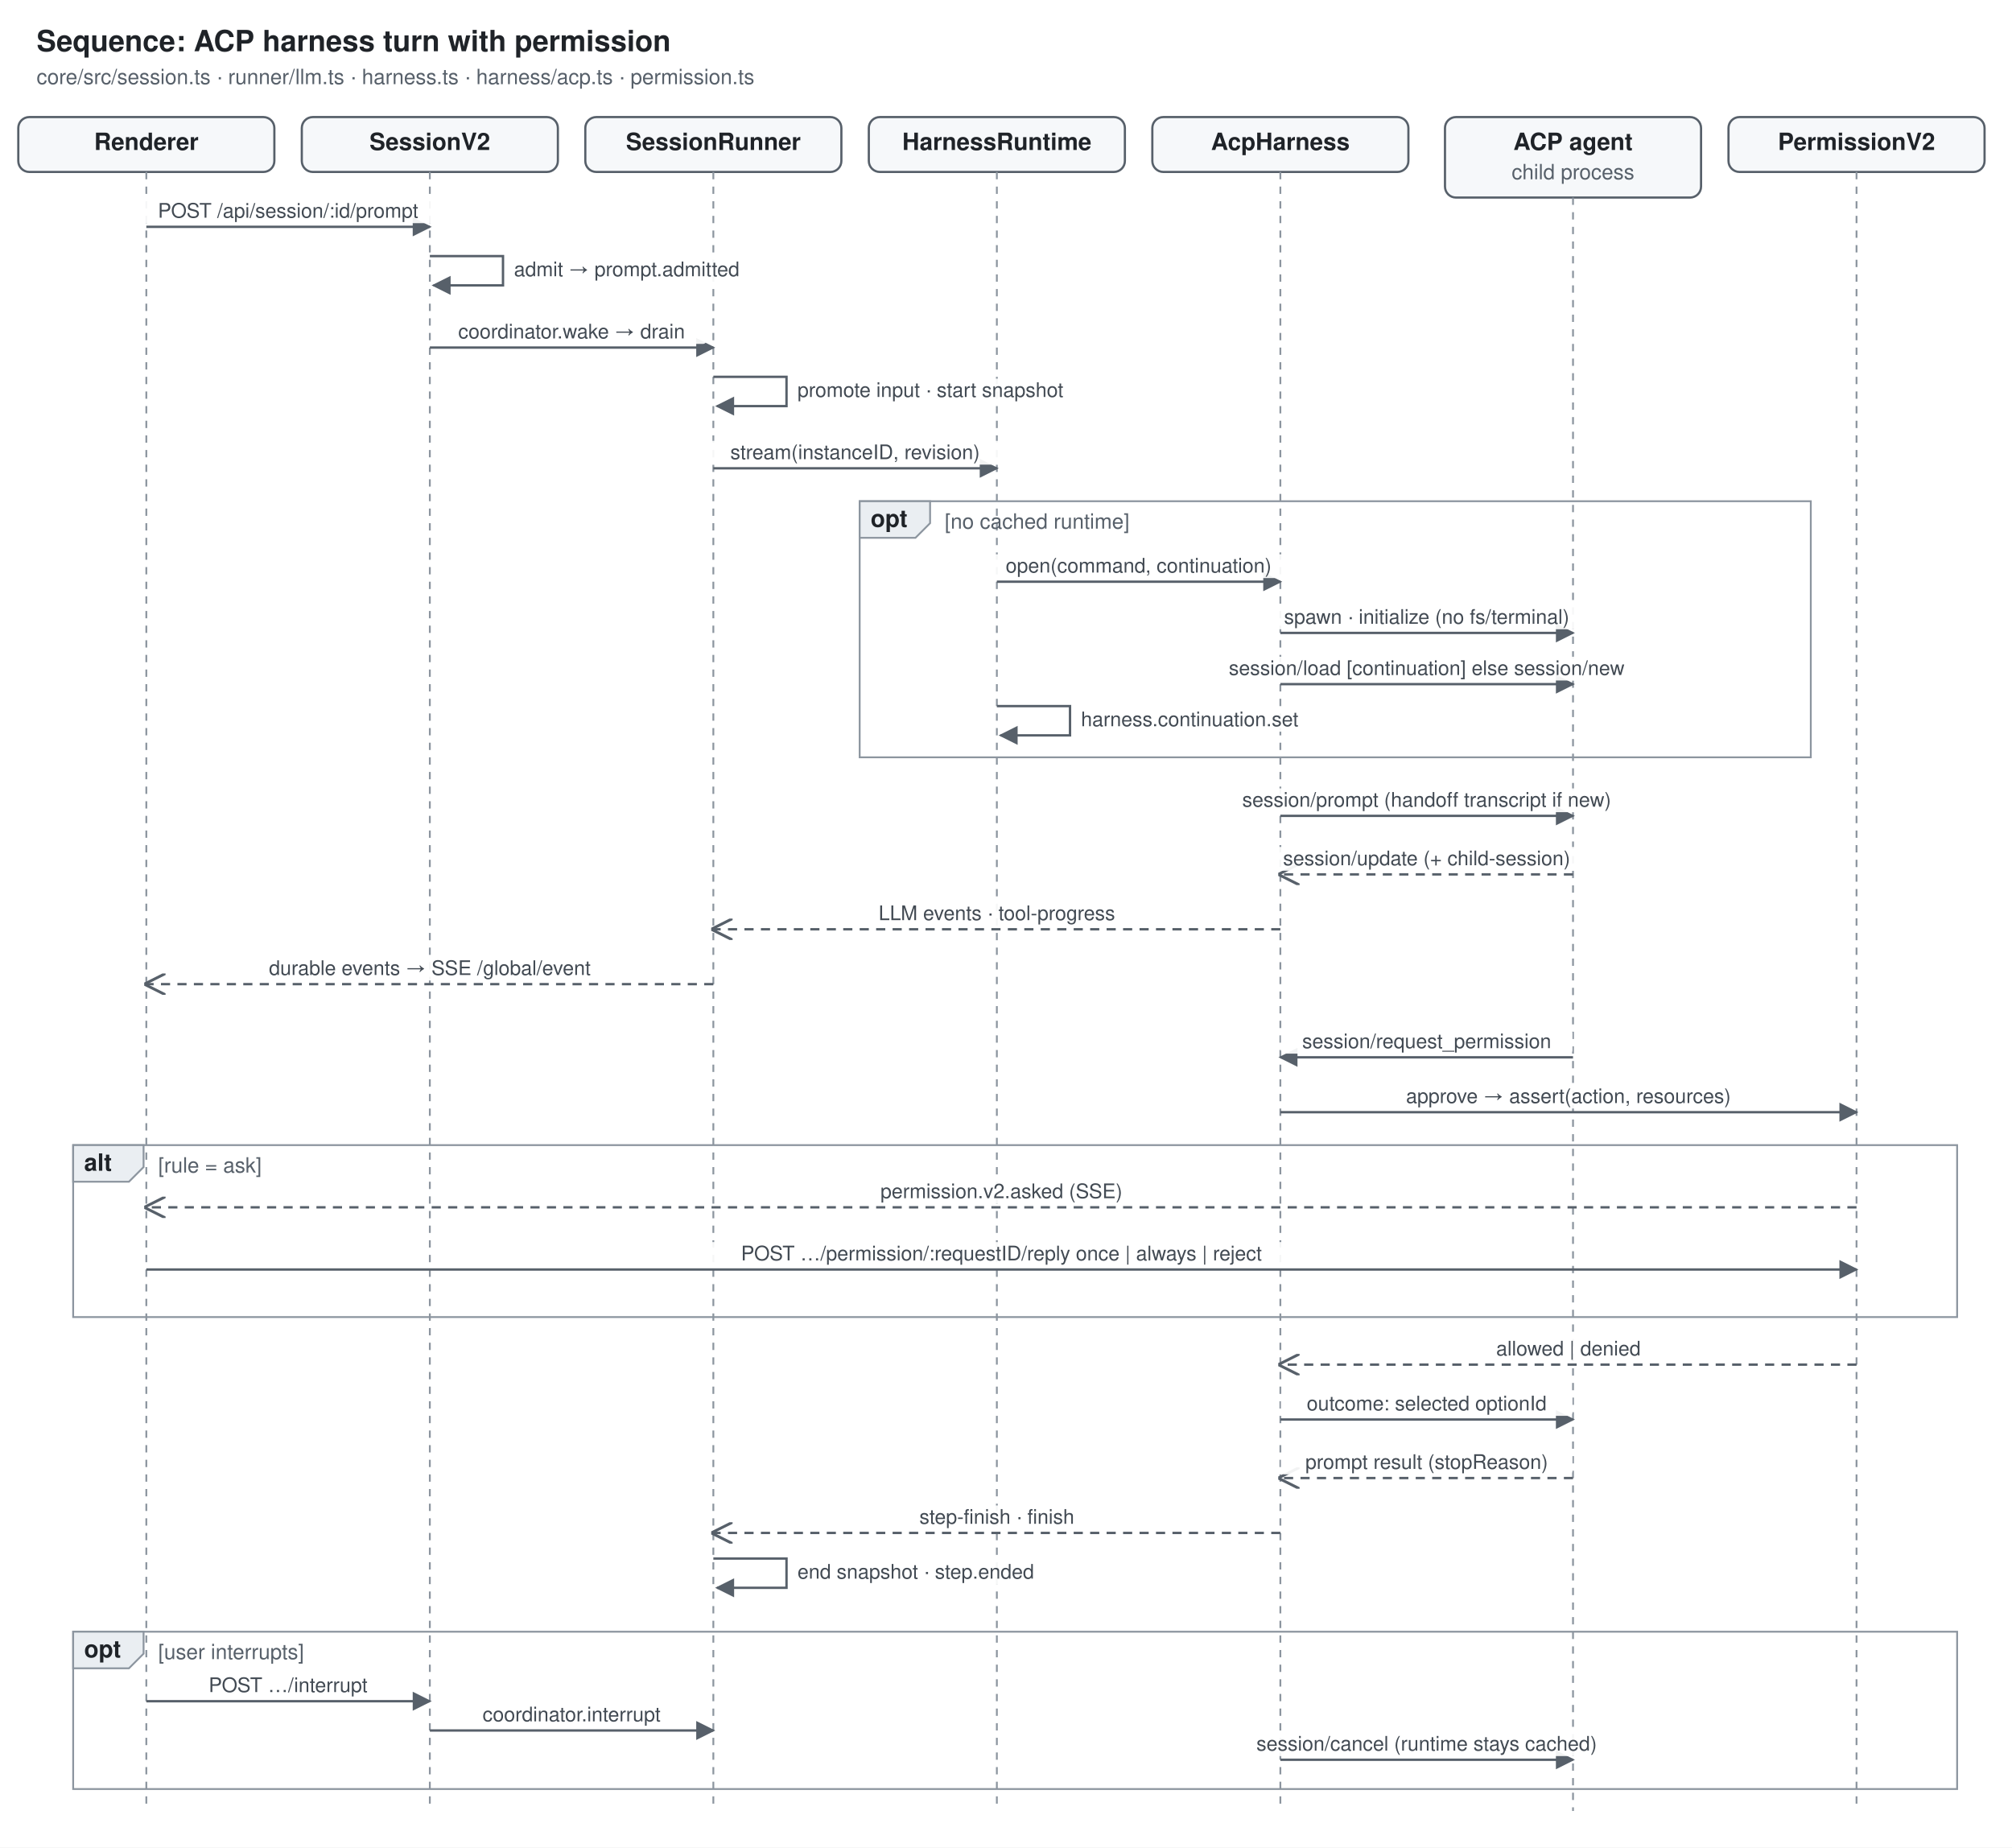
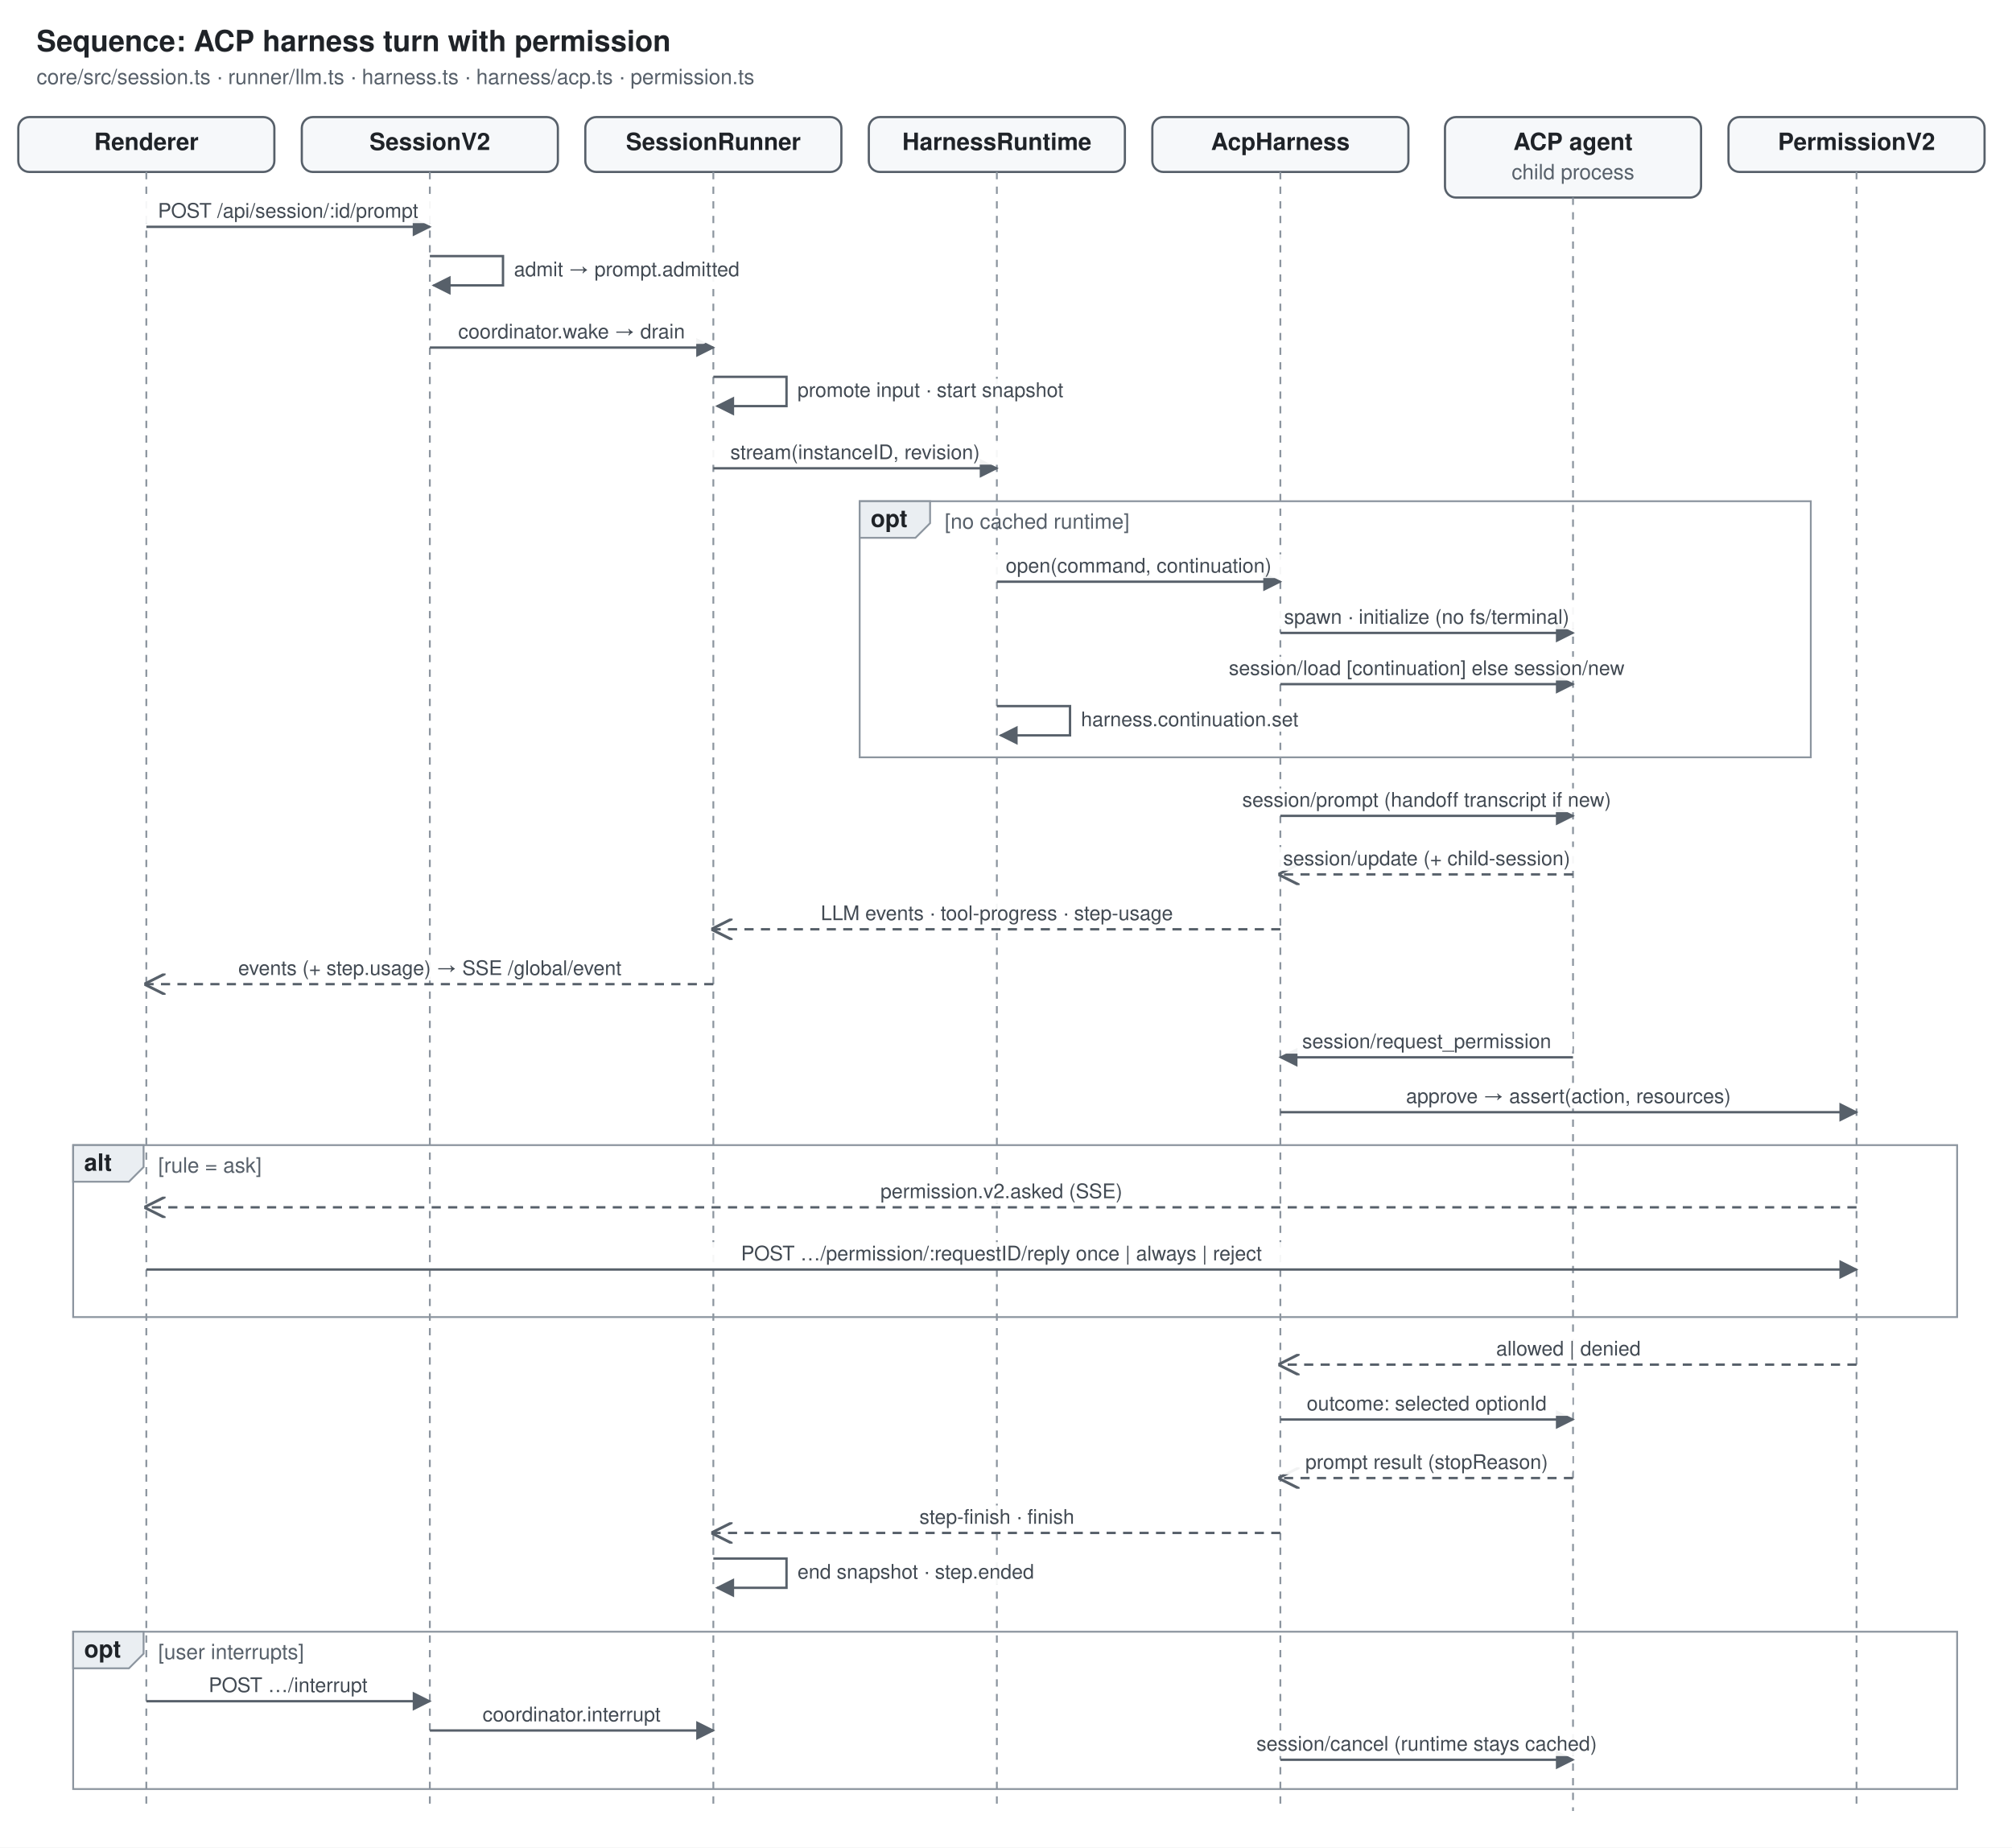
<svg xmlns="http://www.w3.org/2000/svg" viewBox="0 0 1100 1010" width="1100" height="1010" role="img" aria-labelledby="title desc">
  <style>
  .bg{fill:#ffffff}
  text{font-family:ui-sans-serif,system-ui,-apple-system,"Segoe UI",Helvetica,Arial,sans-serif;font-size:13px;fill:#1f2328}
  .t{font-weight:600}
  .s{font-size:11.5px;fill:#57606a}
  .h{font-size:16px;font-weight:600}
  .lbl{font-size:11px;fill:#424a53}
  .lblbg{fill:#ffffff;opacity:.92}
  .box{fill:#f6f8fa;stroke:#57606a;stroke-width:1.2}
  .sub{fill:#ffffff;stroke:#8c959f;stroke-width:1}
  .store{fill:#fff8e5;stroke:#9a6700;stroke-width:1.2}
  .ext{fill:#ddf4ff;stroke:#0969da;stroke-width:1.2}
  .proc{fill:#fbefff;stroke:#8250df;stroke-width:1.2}
  .zone{fill:none;stroke:#8c959f;stroke-width:1.2;stroke-dasharray:7 5}
  .zonet{font-size:12px;font-weight:600;fill:#57606a}
  .gapz{fill:#fff1f0;stroke:#cf222e;stroke-width:1.2}
  .e{fill:none;stroke:#57606a;stroke-width:1.3}
  .d{stroke-dasharray:5 4}
  .r{stroke:#cf222e}
  .sens{stroke:#bc4c00;stroke-width:2}
  .ah{fill:#57606a}
  .ahr{fill:#cf222e}
  .ahs{fill:#bc4c00}
  .life{stroke:#8c959f;stroke-width:1;stroke-dasharray:4 4}
  .act{fill:#eaeef2;stroke:#57606a;stroke-width:1}
  .frag{fill:none;stroke:#8c959f;stroke-width:1}
  .fragt{fill:#eaeef2;stroke:#8c959f;stroke-width:1}
  .dot{fill:#1f2328}
  .ring{fill:none;stroke:#1f2328;stroke-width:1.5}
  .dia{fill:#ffffff;stroke:#57606a;stroke-width:1.2}
  .bar{fill:#1f2328}
  @media (prefers-color-scheme: dark){
    .bg{fill:#0d1117}
    text{fill:#e6edf3}
    .s{fill:#9198a1} .lbl{fill:#c9d1d9} .lblbg{fill:#0d1117}
    .box{fill:#161b22;stroke:#8b949e} .sub{fill:#0d1117;stroke:#6e7681}
    .store{fill:#2b2111;stroke:#d29922} .ext{fill:#0c2d4a;stroke:#4493f8}
    .proc{fill:#271a3d;stroke:#ab7df8}
    .zone{stroke:#6e7681} .zonet{fill:#9198a1}
    .gapz{fill:#3a1517;stroke:#f85149}
    .e{stroke:#9198a1} .r{stroke:#f85149} .sens{stroke:#f0883e}
    .ah{fill:#9198a1} .ahr{fill:#f85149} .ahs{fill:#f0883e}
    .life{stroke:#6e7681} .act{fill:#21262d;stroke:#8b949e}
    .frag{stroke:#6e7681} .fragt{fill:#21262d;stroke:#6e7681}
    .dot{fill:#e6edf3} .ring{stroke:#e6edf3} .dia{fill:#0d1117;stroke:#8b949e} .bar{fill:#e6edf3}
  }
</style>
  <defs>
    <marker id="a" viewBox="0 0 10 10" refX="9" refY="5" markerWidth="8" markerHeight="8" orient="auto-start-reverse">
      <path class="ah" d="M0,0 L10,5 L0,10 z" />
    </marker>
    <marker id="ar" viewBox="0 0 10 10" refX="9" refY="5" markerWidth="8" markerHeight="8" orient="auto-start-reverse">
      <path class="ahr" d="M0,0 L10,5 L0,10 z" />
    </marker>
    <marker id="as" viewBox="0 0 10 10" refX="9" refY="5" markerWidth="8" markerHeight="8" orient="auto-start-reverse">
      <path class="ahs" d="M0,0 L10,5 L0,10 z" />
    </marker>
    <marker id="o" viewBox="0 0 10 10" refX="9" refY="5" markerWidth="9" markerHeight="9" orient="auto-start-reverse">
      <path class="e" d="M0,0 L10,5 L0,10" />
    </marker>
    <marker id="dm" viewBox="0 0 12 12" refX="1" refY="6" markerWidth="11" markerHeight="11" orient="auto-start-reverse">
      <path class="bar" d="M1,6 L6,1 L11,6 L6,11 z" />
    </marker>
  </defs>
  <rect class="bg" x="0" y="0" width="1100" height="1010" />
  <text x="20" y="28" text-anchor="start" class="h">Sequence: ACP harness turn with permission</text>
  <text x="20" y="46" text-anchor="start" class="s">core/src/session.ts · runner/llm.ts · harness.ts · harness/acp.ts · permission.ts</text>
  <rect class="box" x="10.0" y="64" width="140" height="30" rx="6" />
  <text x="80.0" y="82" text-anchor="middle" class="t">Renderer</text>
  <line class="life" x1="80" y1="94" x2="80" y2="990" />
  <rect class="box" x="165.0" y="64" width="140" height="30" rx="6" />
  <text x="235.0" y="82" text-anchor="middle" class="t">SessionV2</text>
  <line class="life" x1="235" y1="94" x2="235" y2="990" />
  <rect class="box" x="320.0" y="64" width="140" height="30" rx="6" />
  <text x="390.0" y="82" text-anchor="middle" class="t">SessionRunner</text>
  <line class="life" x1="390" y1="94" x2="390" y2="990" />
  <rect class="box" x="475.0" y="64" width="140" height="30" rx="6" />
  <text x="545.0" y="82" text-anchor="middle" class="t">HarnessRuntime</text>
  <line class="life" x1="545" y1="94" x2="545" y2="990" />
  <rect class="box" x="630.0" y="64" width="140" height="30" rx="6" />
  <text x="700.0" y="82" text-anchor="middle" class="t">AcpHarness</text>
  <line class="life" x1="700" y1="94" x2="700" y2="990" />
  <rect class="box" x="790.0" y="64" width="140" height="44" rx="6" />
  <text x="860.0" y="82" text-anchor="middle" class="t">ACP agent</text>
  <text x="860.0" y="98" text-anchor="middle" class="s">child process</text>
  <line class="life" x1="860" y1="108" x2="860" y2="990" />
  <rect class="box" x="945.0" y="64" width="140" height="30" rx="6" />
  <text x="1015.0" y="82" text-anchor="middle" class="t">PermissionV2</text>
  <line class="life" x1="1015" y1="94" x2="1015" y2="990" />
  <path class="e " d="M80,124 L235,124" marker-end="url(#a)" />
  <path class="e " d="M235,140 L275,140 L275,156 L237,156" marker-end="url(#a)" />
  <path class="e " d="M235,190 L390,190" marker-end="url(#a)" />
  <path class="e " d="M390,206 L430,206 L430,222 L392,222" marker-end="url(#a)" />
  <path class="e " d="M390,256 L545,256" marker-end="url(#a)" />
  <rect class="frag" x="470" y="274" width="520" height="140" />
  <path class="fragt" d="M470,274 h38.5 v12 l-8,8 h-30.5 z" />
  <text x="476" y="288" text-anchor="start" class="t">opt</text>
  <text x="516.5" y="289" text-anchor="start" class="s">[no cached runtime]</text>
  <path class="e " d="M545,318 L700,318" marker-end="url(#a)" />
  <path class="e " d="M700,346 L860,346" marker-end="url(#a)" />
  <path class="e " d="M700,374 L860,374" marker-end="url(#a)" />
  <path class="e " d="M545,386 L585,386 L585,402 L547,402" marker-end="url(#a)" />
  <path class="e " d="M700,446 L860,446" marker-end="url(#a)" />
  <path class="e d " d="M860,478 L700,478" marker-end="url(#o)" />
  <path class="e d " d="M700,508 L390,508" marker-end="url(#o)" />
  <path class="e d " d="M390,538 L80,538" marker-end="url(#o)" />
  <path class="e " d="M860,578 L700,578" marker-end="url(#a)" />
  <path class="e " d="M700,608 L1015,608" marker-end="url(#a)" />
  <rect class="frag" x="40" y="626" width="1030" height="94" />
  <path class="fragt" d="M40,626 h38.5 v12 l-8,8 h-30.5 z" />
  <text x="46" y="640" text-anchor="start" class="t">alt</text>
  <text x="86.5" y="641" text-anchor="start" class="s">[rule = ask]</text>
  <path class="e d " d="M1015,660 L80,660" marker-end="url(#o)" />
  <path class="e " d="M80,694 L1015,694" marker-end="url(#a)" />
  <path class="e d " d="M1015,746 L700,746" marker-end="url(#o)" />
  <path class="e " d="M700,776 L860,776" marker-end="url(#a)" />
  <path class="e d " d="M860,808 L700,808" marker-end="url(#o)" />
  <path class="e d " d="M700,838 L390,838" marker-end="url(#o)" />
  <path class="e " d="M390,852 L430,852 L430,868 L392,868" marker-end="url(#a)" />
  <rect class="frag" x="40" y="892" width="1030" height="86" />
  <path class="fragt" d="M40,892 h38.5 v12 l-8,8 h-30.5 z" />
  <text x="46" y="906" text-anchor="start" class="t">opt</text>
  <text x="86.5" y="907" text-anchor="start" class="s">[user interrupts]</text>
  <path class="e " d="M80,930 L235,930" marker-end="url(#a)" />
  <path class="e " d="M235,946 L390,946" marker-end="url(#a)" />
  <path class="e " d="M700,962 L860,962" marker-end="url(#a)" />
  <rect class="lblbg" x="71.9" y="109.0" width="171.2" height="13" rx="2" />
  <text class="lbl" x="157.5" y="119" text-anchor="middle">POST /api/session/:id/prompt</text>
  <rect class="lblbg" x="278.0" y="141.0" width="141.7" height="13" rx="2" />
  <text class="lbl" x="281" y="151" text-anchor="start">admit → prompt.admitted</text>
  <rect class="lblbg" x="238.7" y="175.0" width="147.6" height="13" rx="2" />
  <text class="lbl" x="312.5" y="185" text-anchor="middle">coordinator.wake → drain</text>
  <rect class="lblbg" x="433.0" y="207.0" width="183.0" height="13" rx="2" />
  <text class="lbl" x="436" y="217" text-anchor="start">promote input · start snapshot</text>
  <rect class="lblbg" x="381.9" y="241.0" width="171.2" height="13" rx="2" />
  <text class="lbl" x="467.5" y="251" text-anchor="middle">stream(instanceID, revision)</text>
  <rect class="lblbg" x="539.9" y="303.0" width="165.3" height="13" rx="2" />
  <text class="lbl" x="622.5" y="313" text-anchor="middle">open(command, continuation)</text>
  <rect class="lblbg" x="673.8" y="331.0" width="212.5" height="13" rx="2" />
  <text class="lbl" x="780.0" y="341" text-anchor="middle">spawn · initialize (no fs/terminal)</text>
  <rect class="lblbg" x="647.2" y="359.0" width="265.6" height="13" rx="2" />
  <text class="lbl" x="780.0" y="369" text-anchor="middle">session/load [continuation] else session/new</text>
  <rect class="lblbg" x="588.0" y="387.0" width="147.6" height="13" rx="2" />
  <text class="lbl" x="591" y="397" text-anchor="start">harness.continuation.set</text>
  <rect class="lblbg" x="653.1" y="431.0" width="253.8" height="13" rx="2" />
  <text class="lbl" x="780.0" y="441" text-anchor="middle">session/prompt (handoff transcript if new)</text>
  <rect class="lblbg" x="682.6" y="463.0" width="194.8" height="13" rx="2" />
  <text class="lbl" x="780.0" y="473" text-anchor="middle">session/update (+ child-session)</text>
-   <rect class="lblbg" x="465.3" y="493.0" width="159.4" height="13" rx="2" />
-   <text class="lbl" x="545.0" y="503" text-anchor="middle">LLM events · tool-progress</text>
-   <rect class="lblbg" x="131.7" y="523.0" width="206.6" height="13" rx="2" />
-   <text class="lbl" x="235.0" y="533" text-anchor="middle">durable events → SSE /global/event</text>
+   <rect class="lblbg" x="426.9" y="493.0" width="236.1" height="13" rx="2" />
+   <text class="lbl" x="545.0" y="503" text-anchor="middle">LLM events · tool-progress · step-usage</text>
+   <rect class="lblbg" x="111.0" y="523.0" width="247.9" height="13" rx="2" />
+   <text class="lbl" x="235.0" y="533" text-anchor="middle">events (+ step.usage) → SSE /global/event</text>
  <rect class="lblbg" x="700.3" y="563.0" width="159.4" height="13" rx="2" />
  <text class="lbl" x="780.0" y="573" text-anchor="middle">session/request_permission</text>
  <rect class="lblbg" x="751.2" y="593.0" width="212.5" height="13" rx="2" />
  <text class="lbl" x="857.5" y="603" text-anchor="middle">approve → assert(action, resources)</text>
  <rect class="lblbg" x="470.8" y="645.0" width="153.5" height="13" rx="2" />
  <text class="lbl" x="547.5" y="655" text-anchor="middle">permission.v2.asked (SSE)</text>
  <rect class="lblbg" x="376.4" y="679.0" width="342.3" height="13" rx="2" />
  <text class="lbl" x="547.5" y="689" text-anchor="middle">POST …/permission/:requestID/reply once | always | reject</text>
  <rect class="lblbg" x="807.3" y="731.0" width="100.4" height="13" rx="2" />
  <text class="lbl" x="857.5" y="741" text-anchor="middle">allowed | denied</text>
  <rect class="lblbg" x="700.3" y="761.0" width="159.4" height="13" rx="2" />
  <text class="lbl" x="780.0" y="771" text-anchor="middle">outcome: selected optionId</text>
  <rect class="lblbg" x="700.3" y="793.0" width="159.4" height="13" rx="2" />
  <text class="lbl" x="780.0" y="803" text-anchor="middle">prompt result (stopReason)</text>
  <rect class="lblbg" x="483.0" y="823.0" width="124.0" height="13" rx="2" />
  <text class="lbl" x="545.0" y="833" text-anchor="middle">step-finish · finish</text>
  <rect class="lblbg" x="433.0" y="853.0" width="153.5" height="13" rx="2" />
  <text class="lbl" x="436" y="863" text-anchor="start">end snapshot · step.ended</text>
  <rect class="lblbg" x="107.3" y="915.0" width="100.4" height="13" rx="2" />
  <text class="lbl" x="157.5" y="925" text-anchor="middle">POST …/interrupt</text>
  <rect class="lblbg" x="247.6" y="931.0" width="129.9" height="13" rx="2" />
  <text class="lbl" x="312.5" y="941" text-anchor="middle">coordinator.interrupt</text>
  <rect class="lblbg" x="667.9" y="947.0" width="224.3" height="13" rx="2" />
  <text class="lbl" x="780.0" y="957" text-anchor="middle">session/cancel (runtime stays cached)</text>
</svg>
